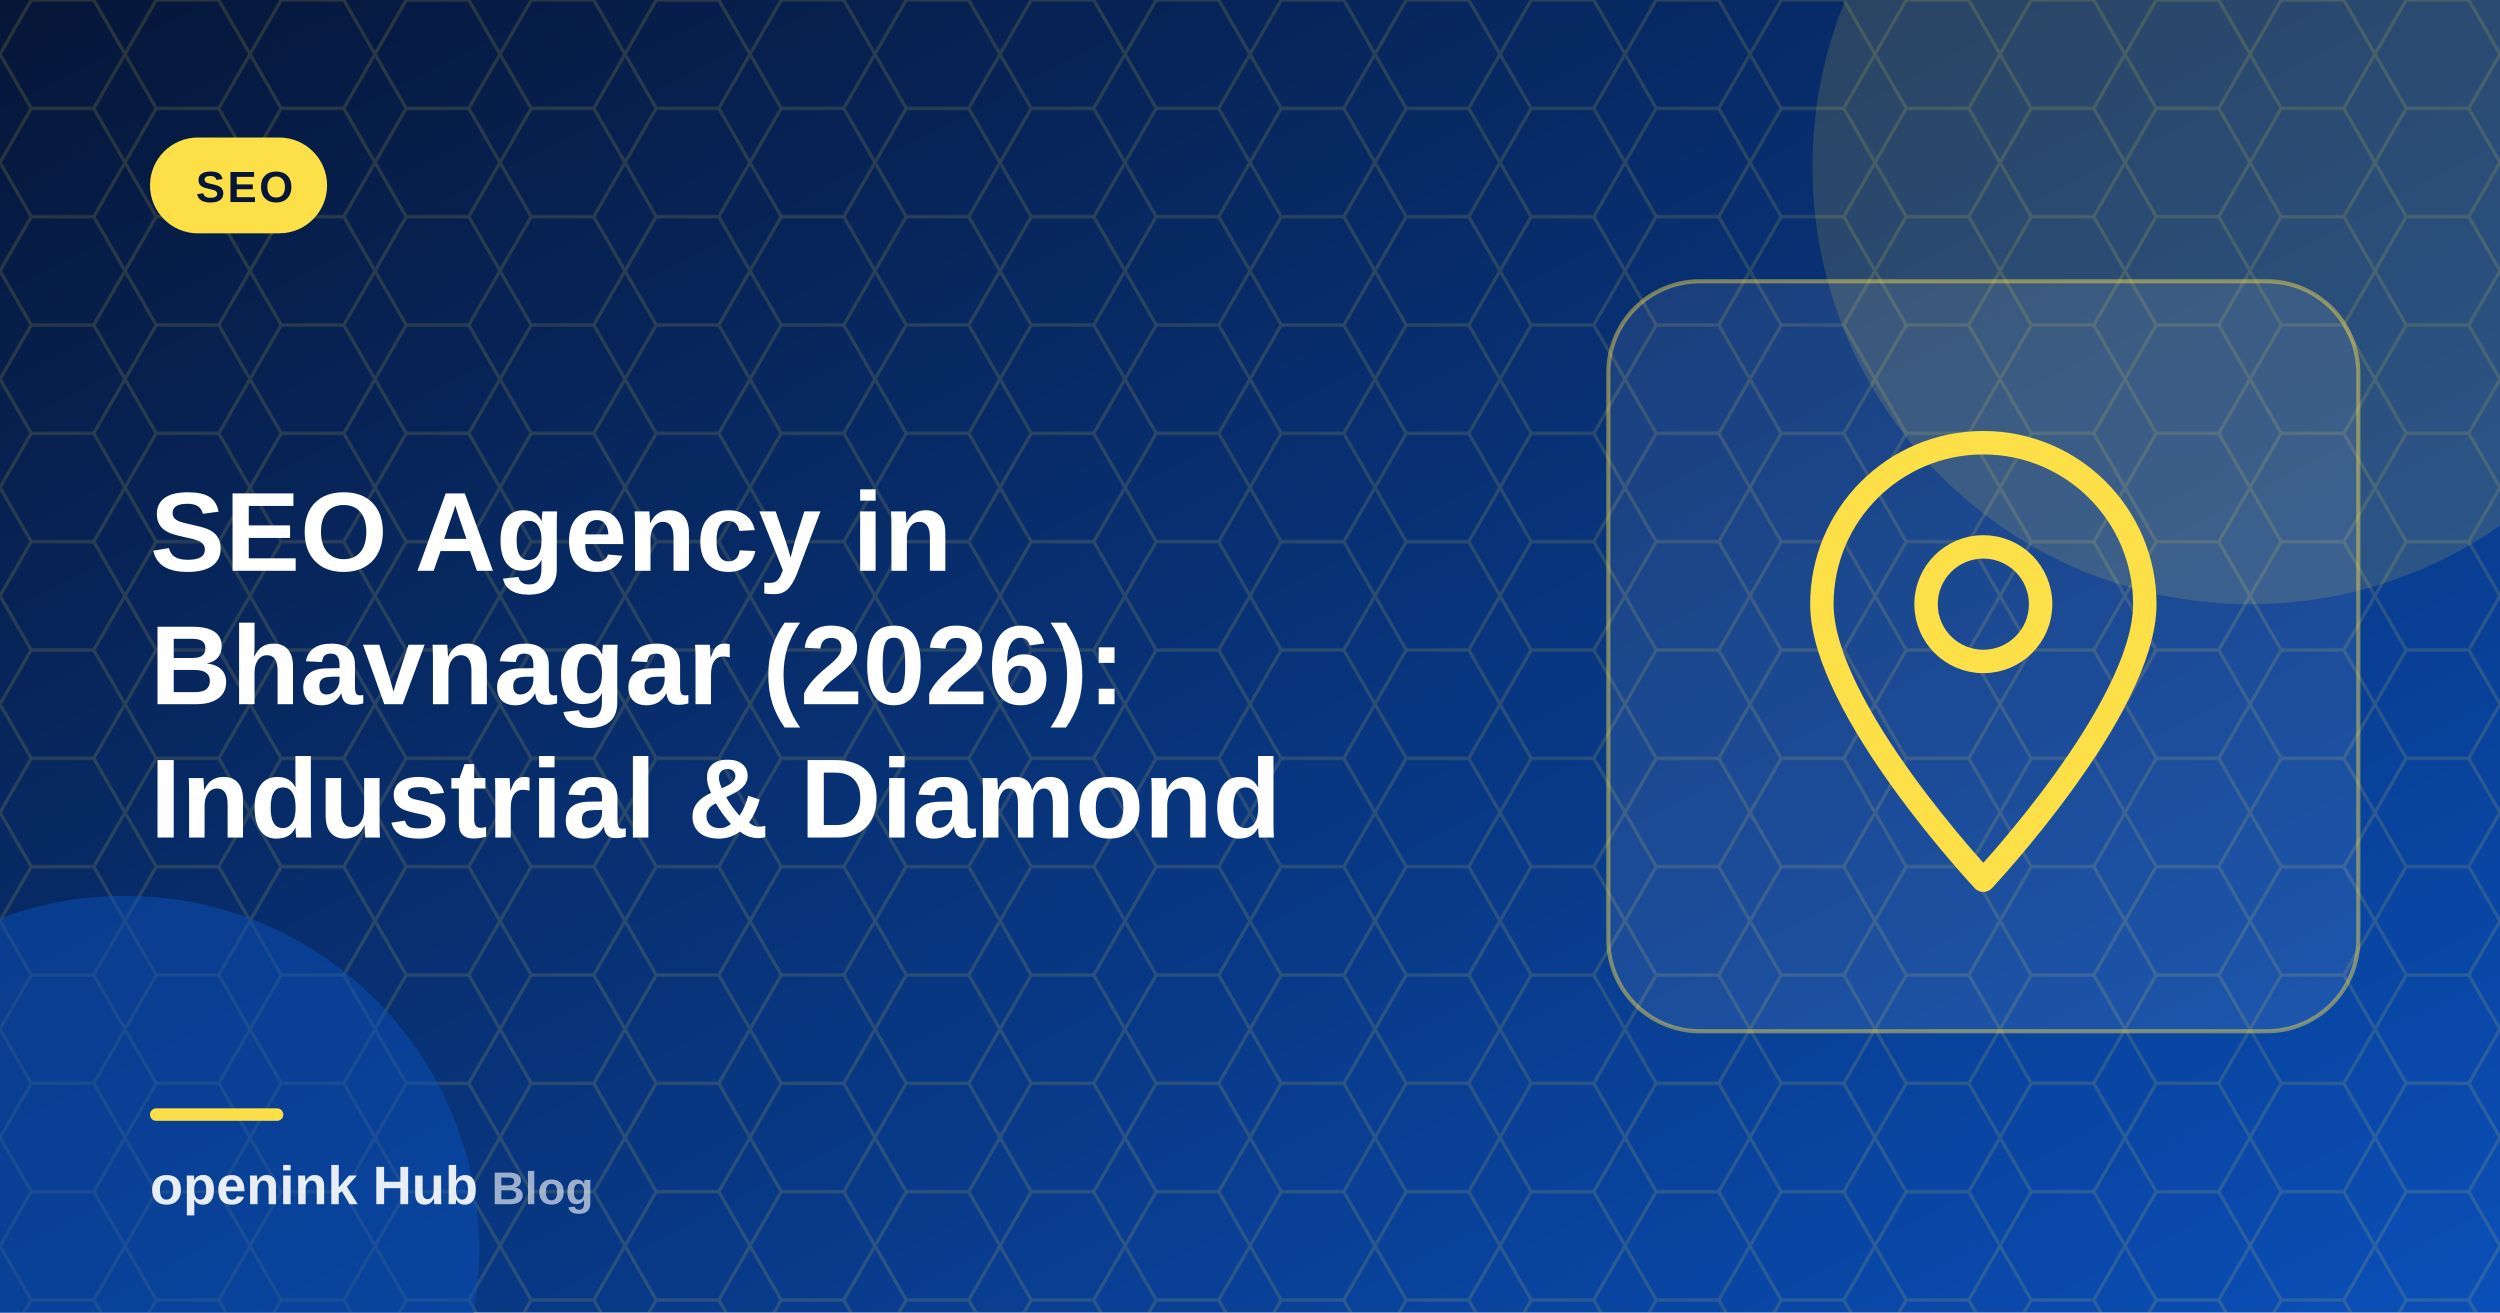
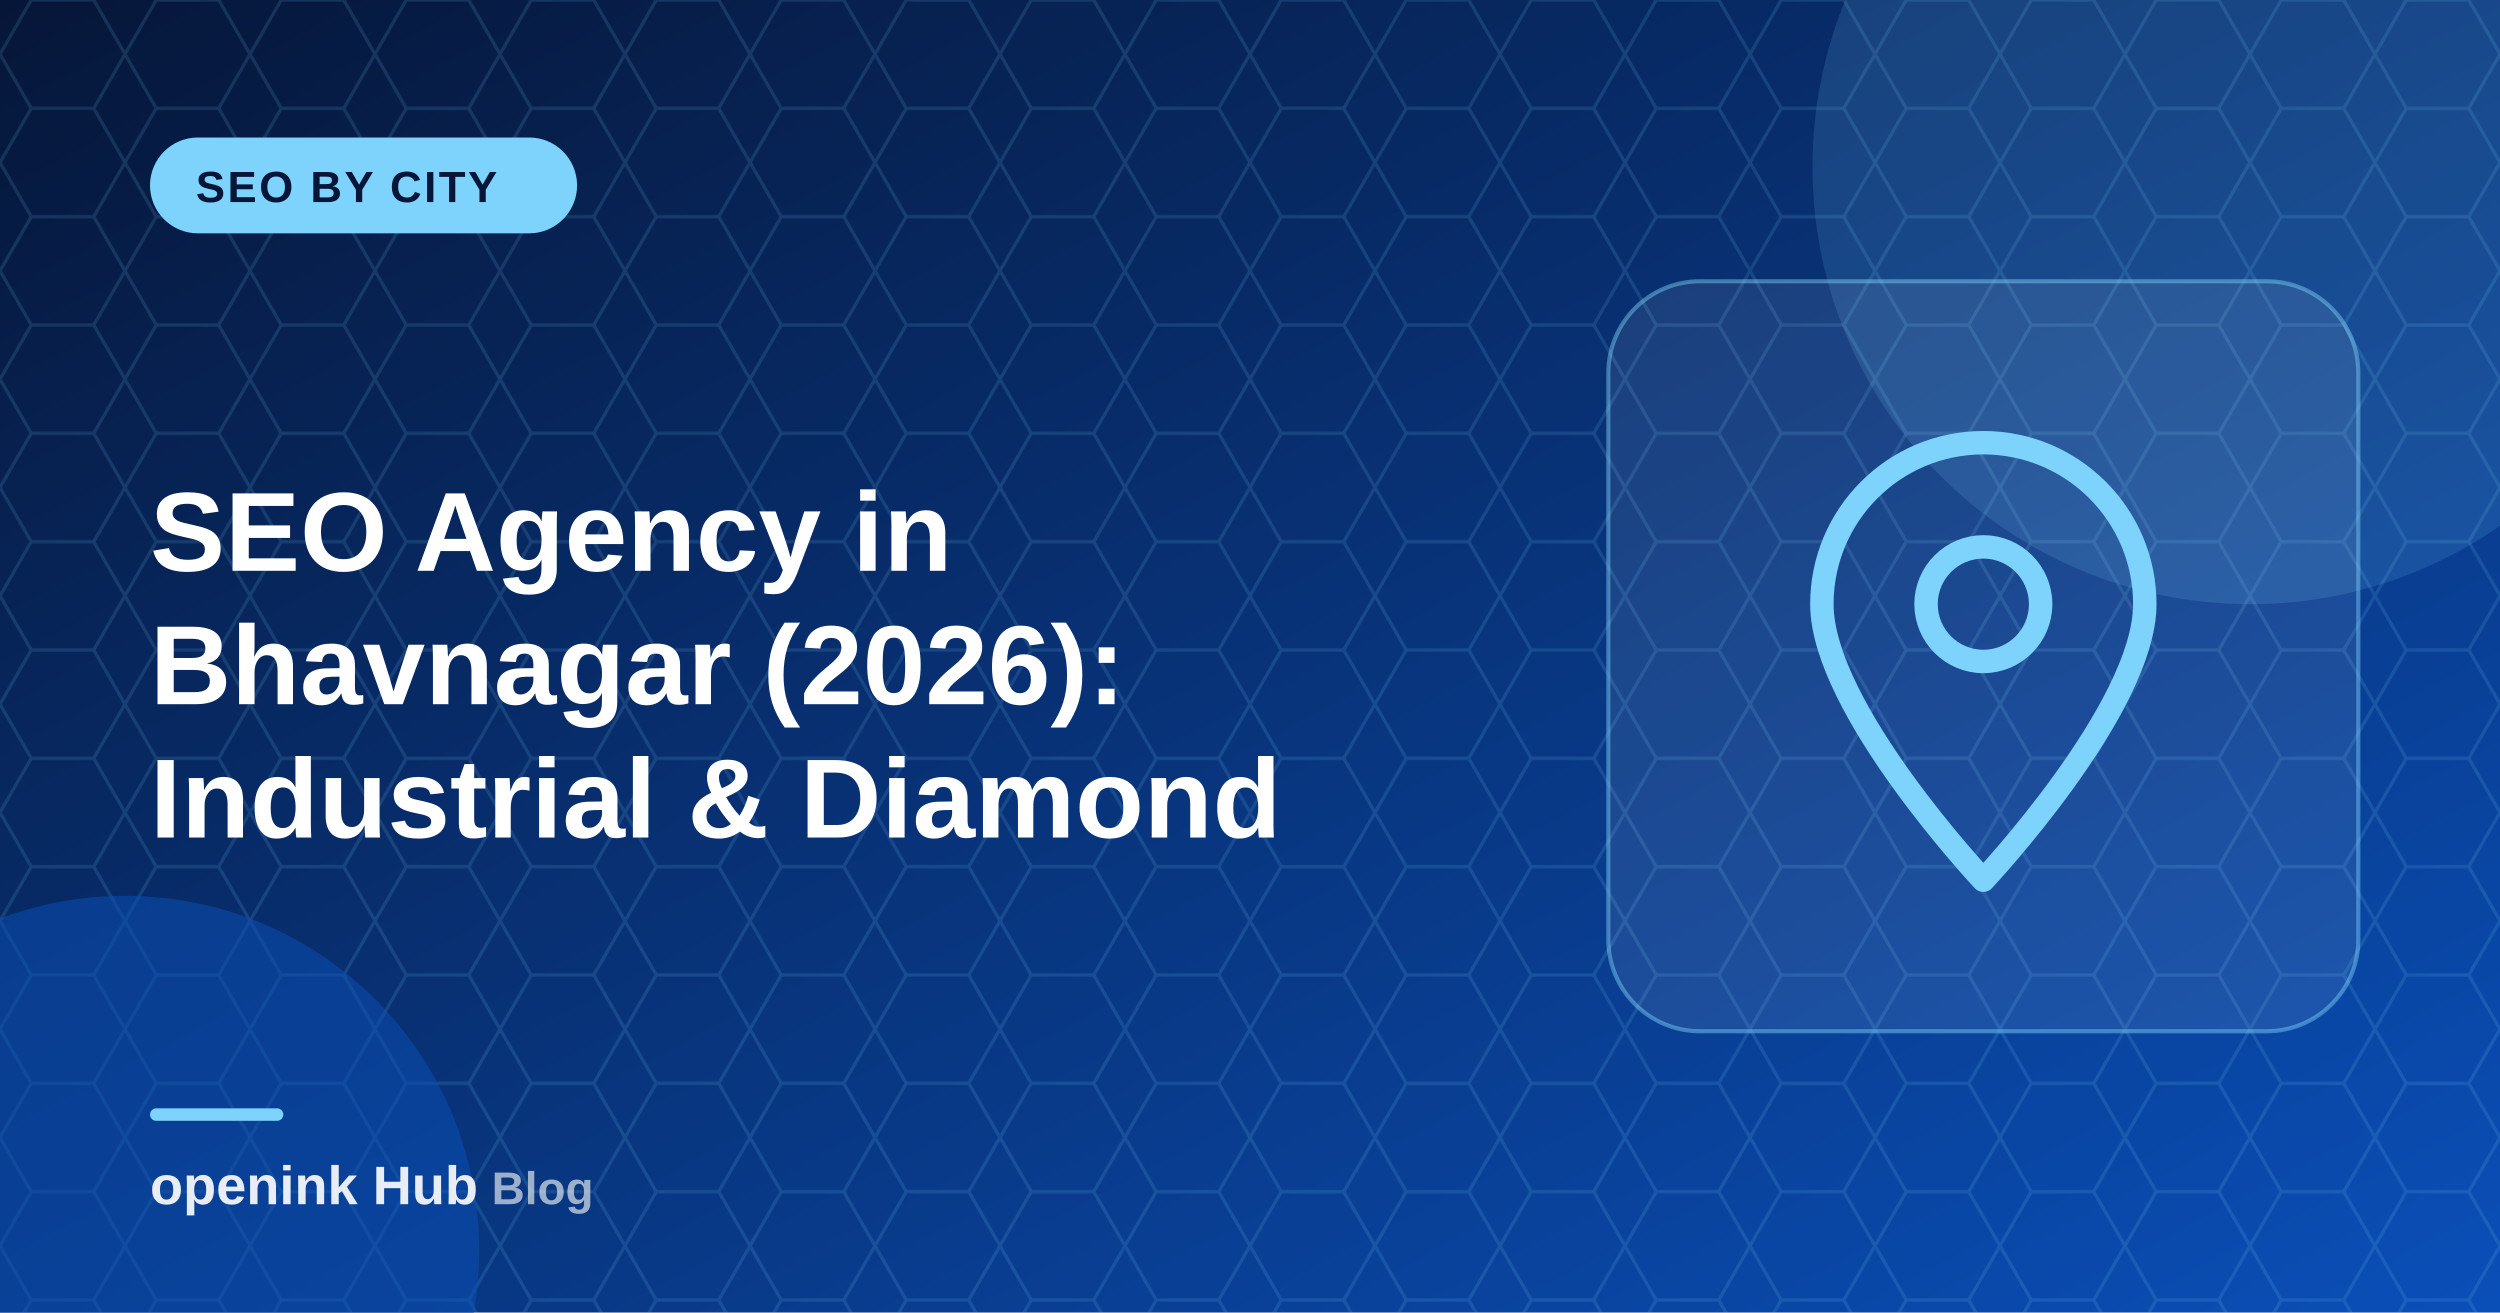
<svg xmlns="http://www.w3.org/2000/svg" width="1200" height="630" viewBox="0 0 1200 630" role="img" aria-label="SEO Agency in Bhavnagar (2026): Industrial &amp; Diamond">
  <defs>
    <linearGradient id="g" x1="0" y1="0" x2="1" y2="1">
      <stop offset="0" stop-color="#061638" />
      <stop offset="1" stop-color="#0a4fb8" />
    </linearGradient>
    <pattern id="p" width="60" height="52" patternUnits="userSpaceOnUse">
-       <path d="M15 0h30l15 26-15 26H15L0 26Z" fill="none" stroke="#fde047" stroke-width="1.6" />
+       <path d="M15 0h30l15 26-15 26H15L0 26Z" fill="none" stroke="#7dd3fc" stroke-width="1.6" />
    </pattern>
-     <style>.ic{fill:none;stroke:#fde047;stroke-width:9;stroke-linecap:round;stroke-linejoin:round}.ic .f{fill:#fde047;stroke:none}</style>
+     <style>.ic{fill:none;stroke:#7dd3fc;stroke-width:9;stroke-linecap:round;stroke-linejoin:round}.ic .f{fill:#7dd3fc;stroke:none}</style>
  </defs>
  <rect width="1200" height="630" fill="url(#g)" />
  <rect width="1200" height="630" fill="url(#p)" opacity=".14" />
-   <circle cx="1080" cy="80" r="210" fill="#fde047" opacity=".14" />
+   <circle cx="1080" cy="80" r="210" fill="#7dd3fc" opacity=".14" />
  <circle cx="60" cy="600" r="170" fill="#0a4fb8" opacity=".5" />
-   <rect x="772" y="135" width="360" height="360" rx="44" fill="#fff" fill-opacity=".08" stroke="#fde047" stroke-opacity=".45" stroke-width="2" />
+   <rect x="772" y="135" width="360" height="360" rx="44" fill="#fff" fill-opacity=".08" stroke="#7dd3fc" stroke-opacity=".45" stroke-width="2" />
  <g class="ic" transform="translate(827 190) scale(1.25)">
    <path d="M100 186S38 120 38 80a62 62 0 0 1 124 0c0 40-62 106-62 106Z" />
    <circle cx="100" cy="80" r="22" />
  </g>
-   <rect x="72" y="66" width="85" height="46" rx="23" fill="#fde047" />
-   <text x="94" y="97" fill="#061638" font-family="Segoe UI,Arial,sans-serif" font-size="21" font-weight="700" letter-spacing="1.2">SEO</text>
+   <rect x="72" y="66" width="205" height="46" rx="23" fill="#7dd3fc" />
+   <text x="94" y="97" fill="#061638" font-family="Segoe UI,Arial,sans-serif" font-size="21" font-weight="700" letter-spacing="1.2">SEO BY CITY</text>
  <text x="72" y="274" fill="#fff" font-family="Segoe UI,Arial,sans-serif" font-size="54" font-weight="800">SEO Agency in</text>
  <text x="72" y="338" fill="#fff" font-family="Segoe UI,Arial,sans-serif" font-size="54" font-weight="800">Bhavnagar (2026):</text>
  <text x="72" y="402" fill="#fff" font-family="Segoe UI,Arial,sans-serif" font-size="54" font-weight="800">Industrial &amp; Diamond</text>
-   <rect x="72" y="532" width="64" height="6" rx="3" fill="#fde047" />
+   <rect x="72" y="532" width="64" height="6" rx="3" fill="#7dd3fc" />
  <text x="72" y="578" fill="#fff" fill-opacity=".9" font-family="Segoe UI,Arial,sans-serif" font-size="26" font-weight="700">openink Hub</text>
  <text x="236" y="578" fill="#fff" fill-opacity=".6" font-family="Segoe UI,Arial,sans-serif" font-size="22" font-weight="600">Blog</text>
</svg>
